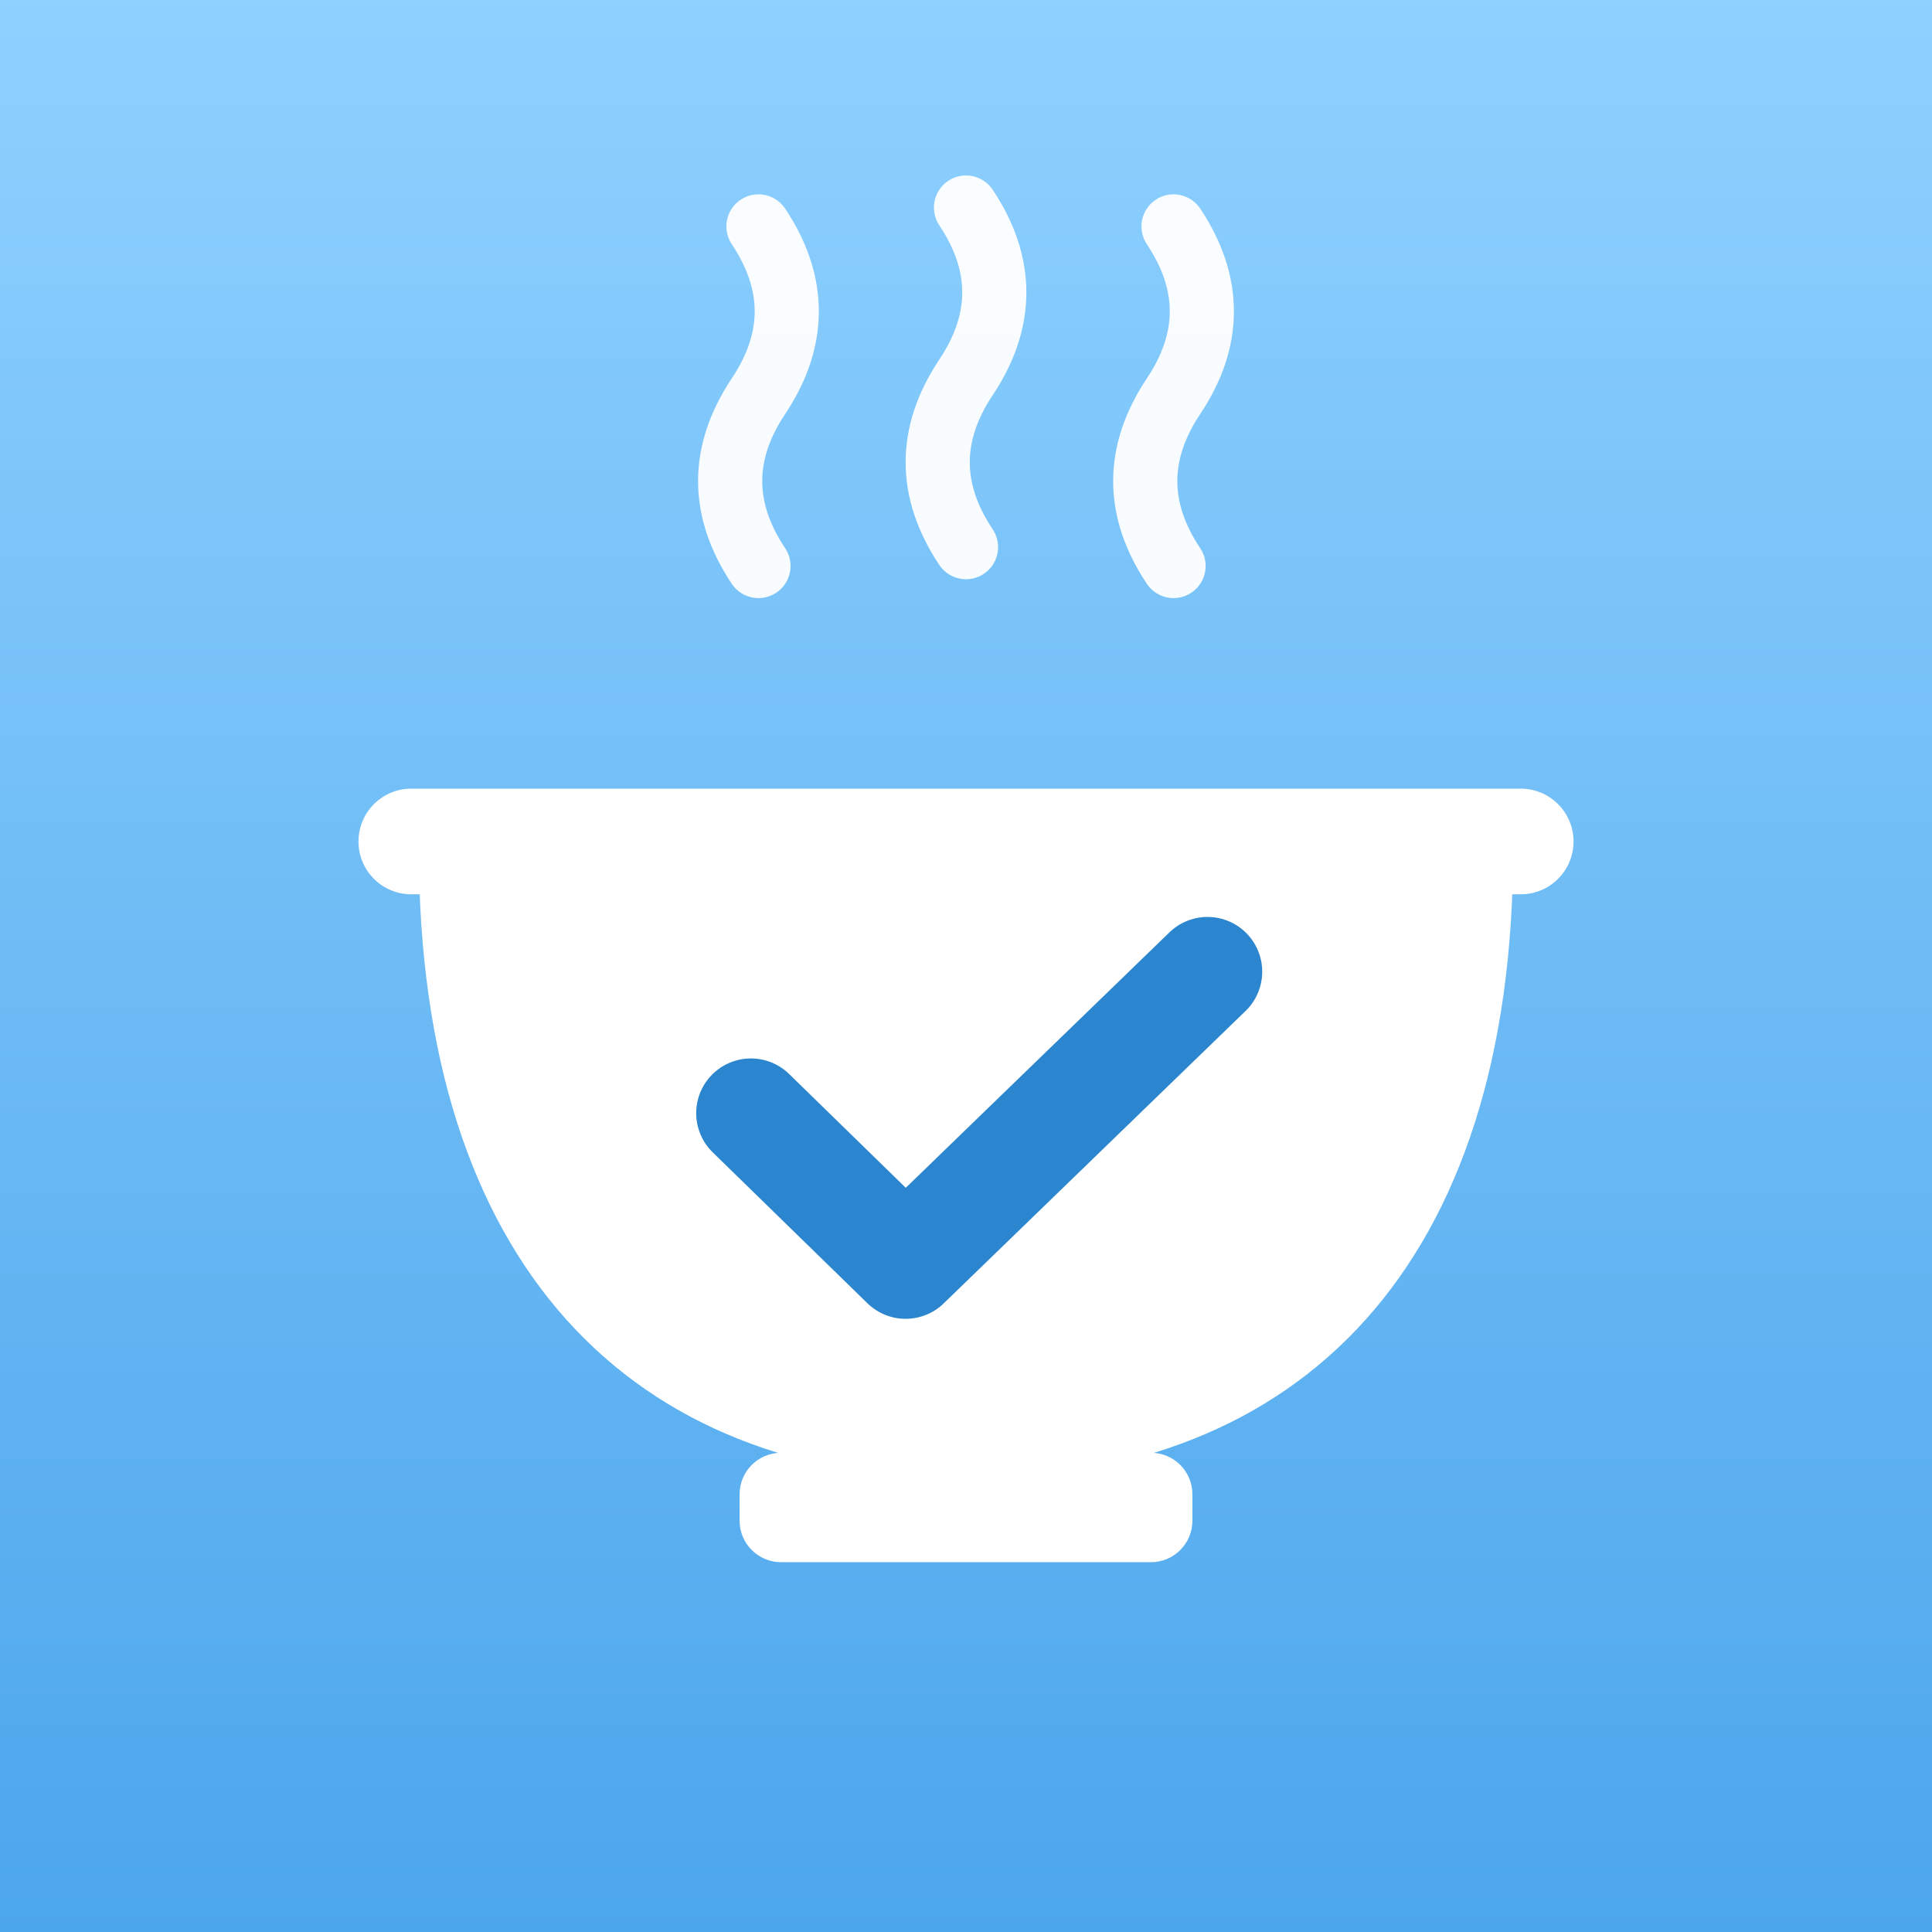
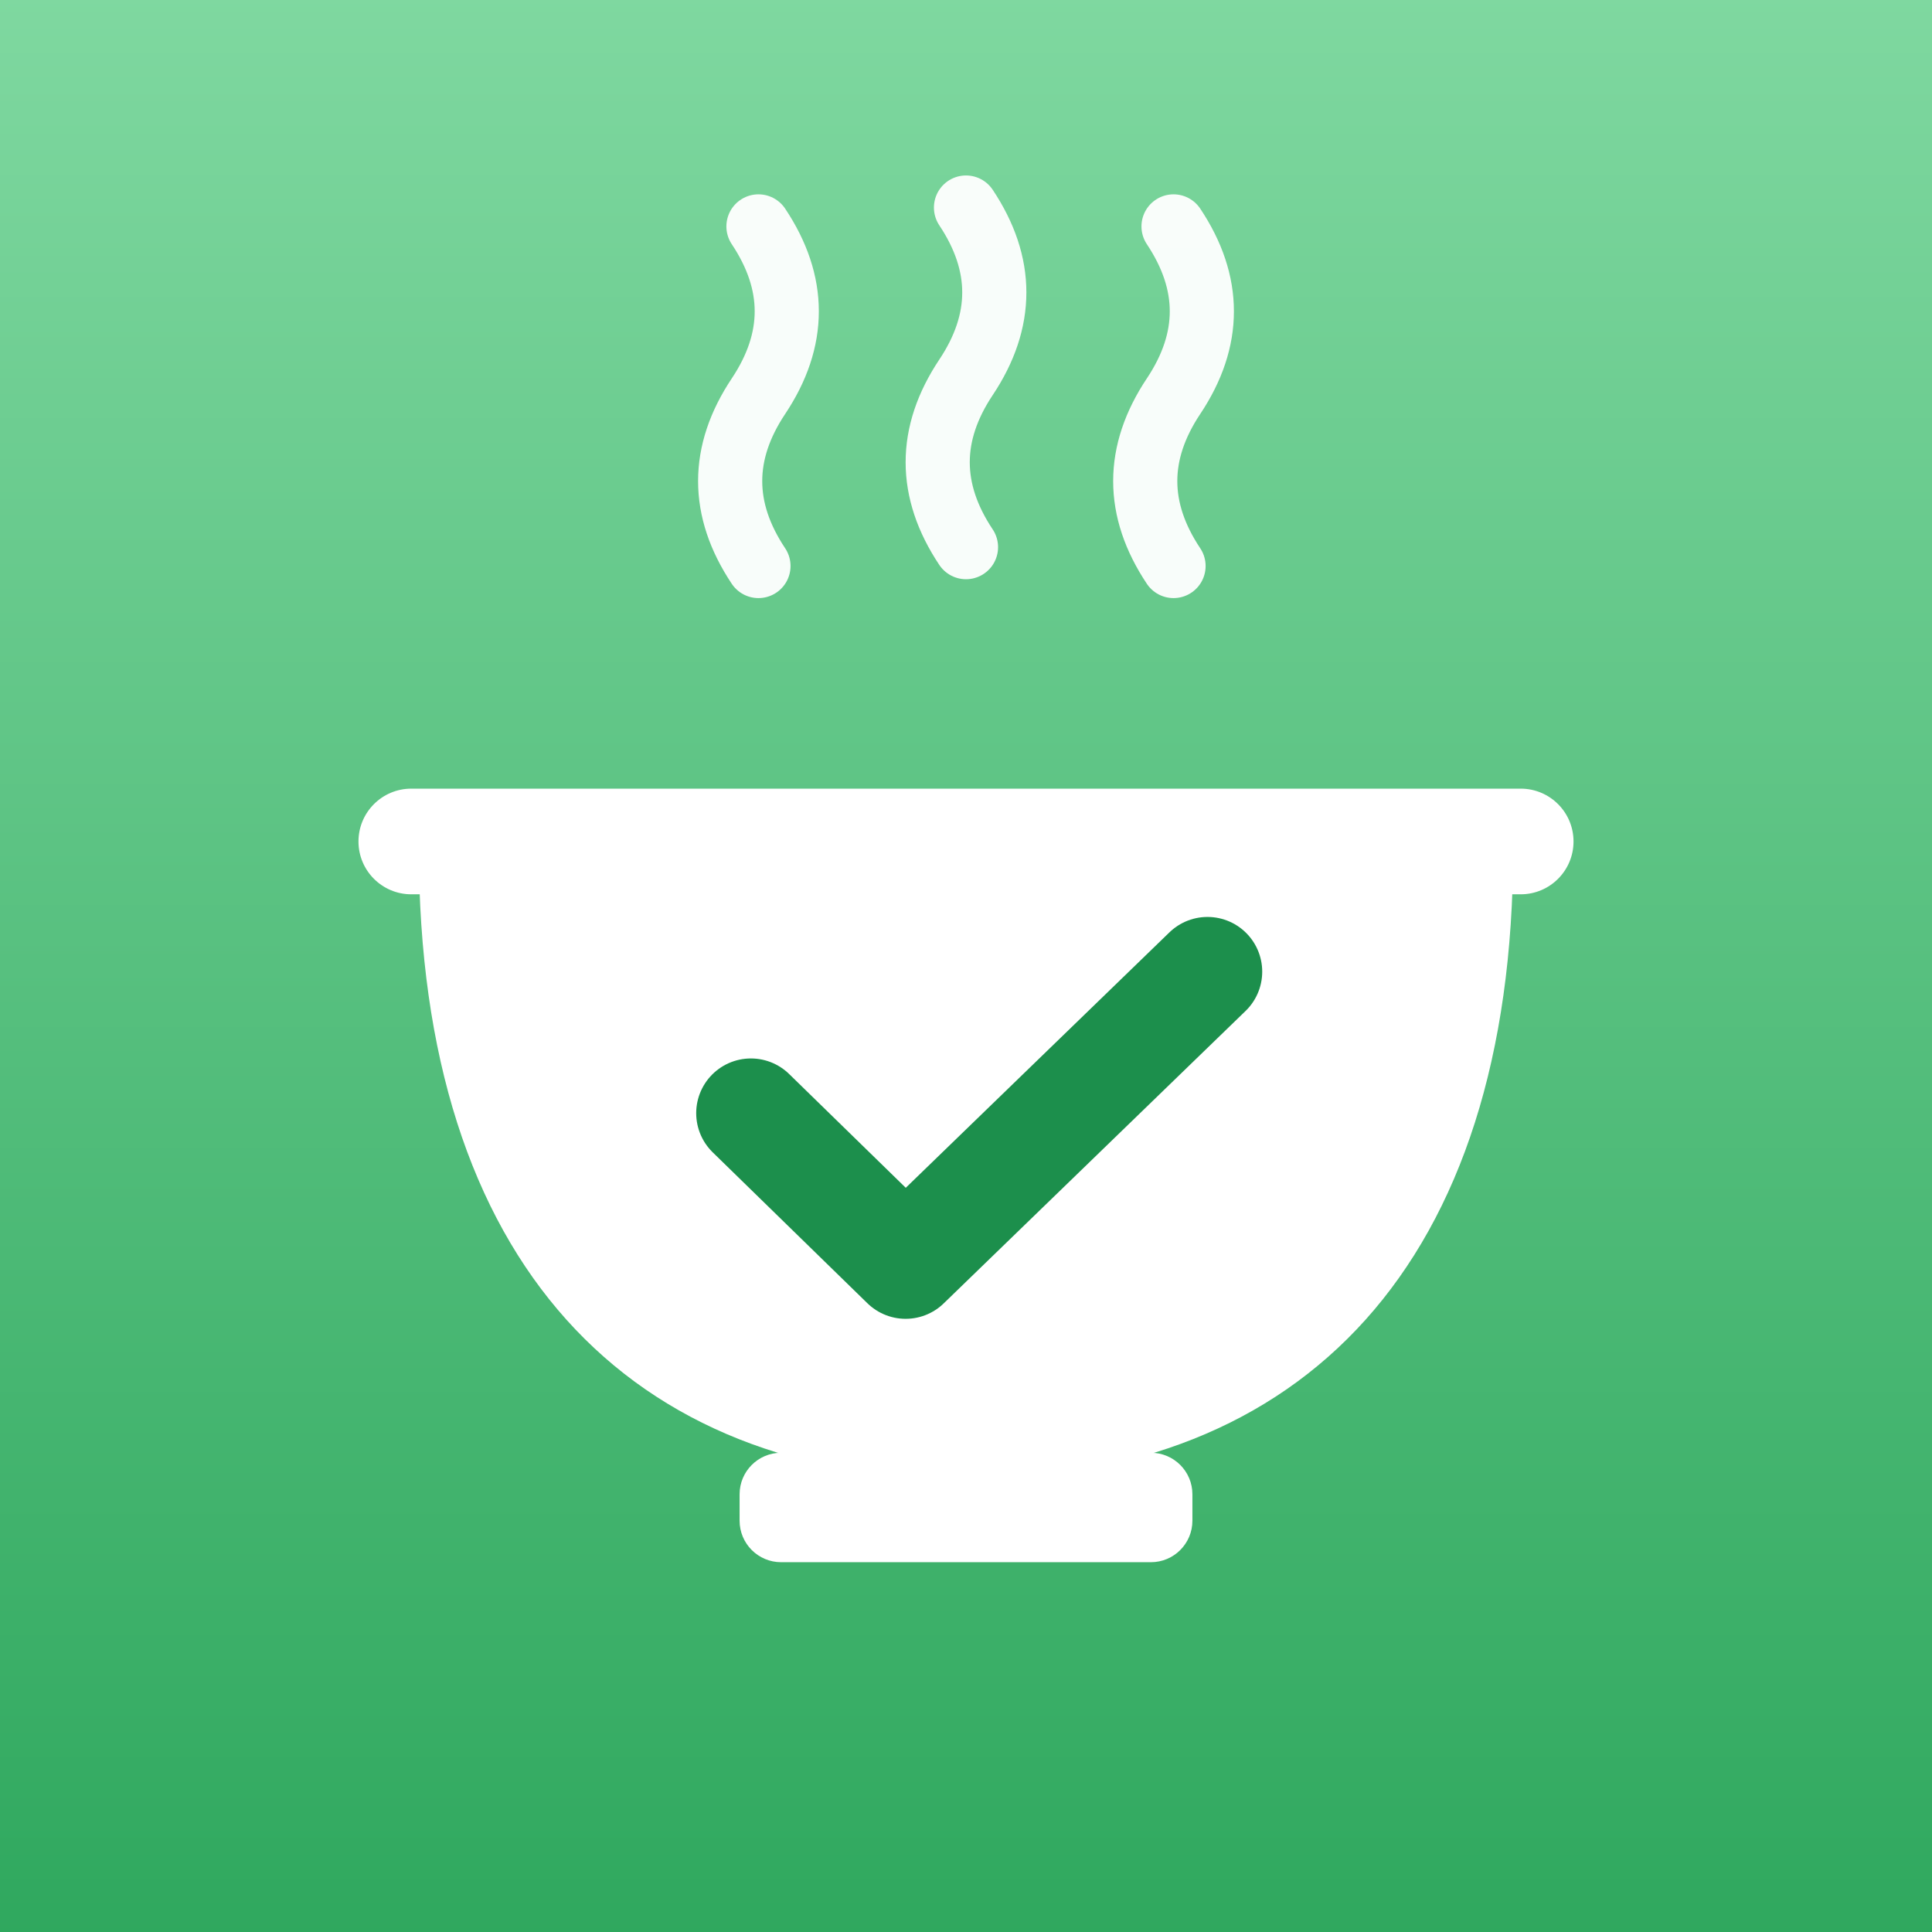
<svg xmlns="http://www.w3.org/2000/svg" viewBox="0 0 1024 1024" width="1024" height="1024">
  <defs>
    <linearGradient id="g" x1="0" y1="0" x2="0" y2="1">
-       <stop offset="0" stop-color="#8FD1FF" />
-       <stop offset="1" stop-color="#4CA6EC" />
+       <stop offset="0" stop-color="#7FD8A0" />
+       <stop offset="1" stop-color="#2FA85E" />
    </linearGradient>
  </defs>
  <rect width="1024" height="1024" fill="url(#g)" />
  <g fill="none" stroke="#FFFFFF" stroke-width="34" stroke-linecap="round" opacity="0.95">
    <path d="M402 300 q-30 -45 0 -90 q30 -45 0 -90" />
    <path d="M512 290 q-30 -45 0 -90 q30 -45 0 -90" />
    <path d="M622 300 q-30 -45 0 -90 q30 -45 0 -90" />
  </g>
  <path d="M222 450 H802 C802 670 690 784 512 784 C334 784 222 670 222 450 Z" fill="#FFFFFF" />
  <rect x="190" y="418" width="644" height="56" rx="28" fill="#FFFFFF" />
  <rect x="392" y="770" width="240" height="58" rx="22" fill="#FFFFFF" />
-   <path d="M398 590 L480 670 L640 515" fill="none" stroke="#2B86CF" stroke-width="58" stroke-linecap="round" stroke-linejoin="round" />
+   <path d="M398 590 L480 670 L640 515" fill="none" stroke="#1C8F4C" stroke-width="58" stroke-linecap="round" stroke-linejoin="round" />
</svg>
